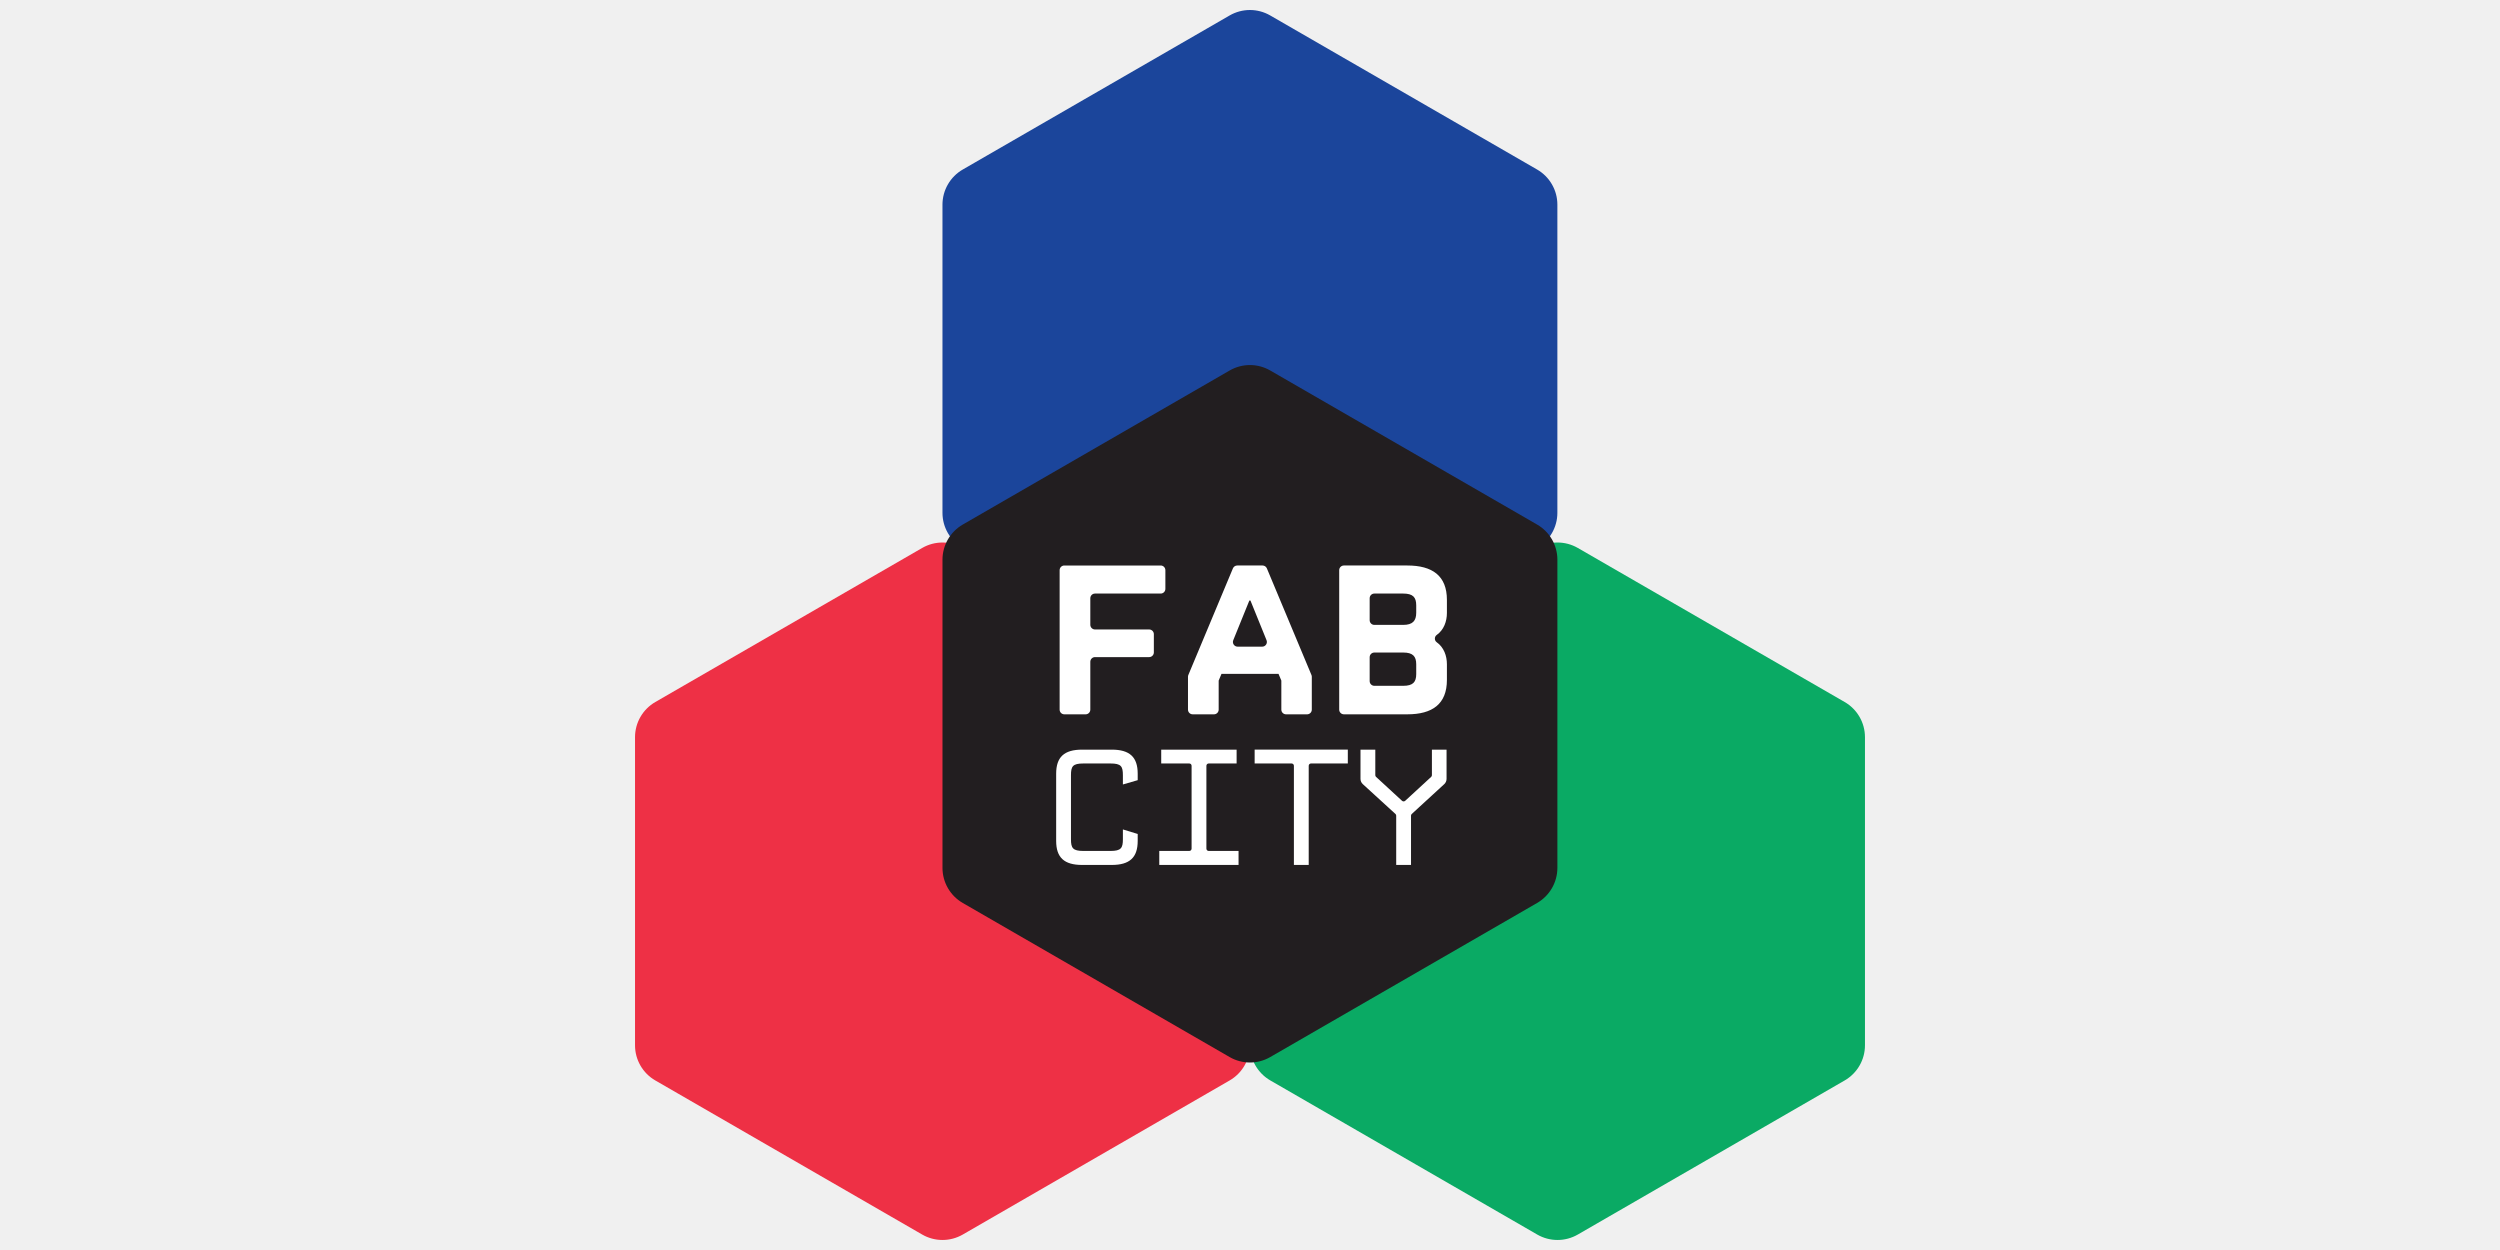
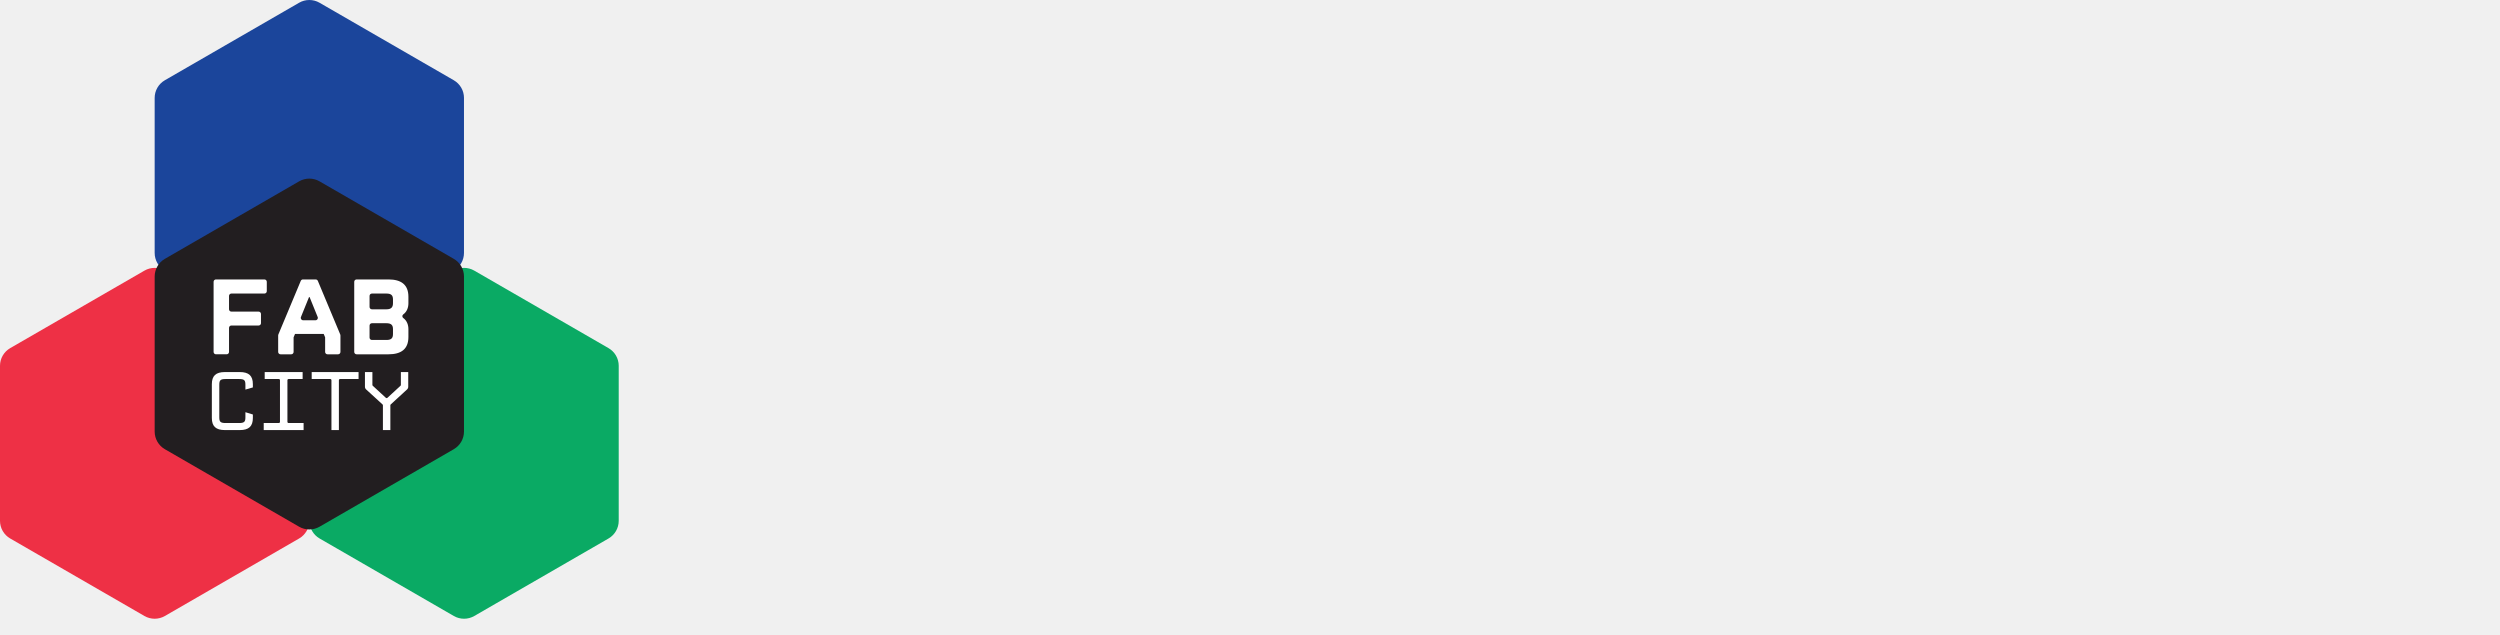
- <svg xmlns="http://www.w3.org/2000/svg" version="1.1" id="Layer_3" x="0px" y="0px" width="500px" height="250px" viewBox="0 0 500 250" enable-background="new 0 0 500 250" xml:space="preserve">
+ <svg xmlns="http://www.w3.org/2000/svg" version="1.1" id="Layer_3" x="0px" y="0px" width="529.969px" height="134.481px" viewBox="0 0 529.969 134.481" enable-background="new 0 0 529.969 134.481" xml:space="preserve">
  <g>
    <g>
-       <path fill="#0AAA64" d="M254.07,140.405l53.378-30.815c2.51-1.449,5.602-1.449,8.111,0l53.378,30.815    c2.51,1.449,4.056,4.127,4.056,7.025v61.634c0,2.898-1.546,5.576-4.056,7.025l-53.378,30.82c-2.51,1.449-5.603,1.449-8.113,0    l-53.378-30.82c-2.51-1.449-4.056-4.127-4.056-7.025v-61.634C250.014,144.533,251.56,141.855,254.07,140.405z" />
-       <path fill="#EE3045" d="M131.063,140.405l53.378-30.815c2.51-1.449,5.602-1.449,8.111,0l53.378,30.815    c2.51,1.449,4.056,4.127,4.056,7.025v61.634c0,2.898-1.546,5.576-4.056,7.025l-53.378,30.82c-2.51,1.449-5.603,1.449-8.113,0    l-53.378-30.82c-2.51-1.449-4.056-4.127-4.056-7.025v-61.634C127.006,144.533,128.553,141.855,131.063,140.405z" />
-       <path fill="#1B459B" d="M192.553,33.904L245.93,3.089c2.51-1.449,5.602-1.449,8.111,0l53.378,30.815    c2.51,1.449,4.056,4.127,4.056,7.025v61.634c0,2.898-1.546,5.576-4.056,7.025l-53.378,30.82c-2.51,1.449-5.603,1.449-8.113,0    l-53.378-30.82c-2.51-1.449-4.056-4.127-4.056-7.025V40.929C188.496,38.031,190.043,35.353,192.553,33.904z" />
-       <path fill="#221E20" d="M192.554,104.911l53.378-30.815c2.51-1.449,5.602-1.449,8.111,0l53.378,30.815    c2.51,1.449,4.056,4.127,4.056,7.025v61.634c0,2.898-1.546,5.576-4.056,7.025l-53.378,30.82c-2.51,1.449-5.603,1.449-8.113,0    l-53.378-30.82c-2.51-1.449-4.056-4.127-4.056-7.025v-61.634C188.498,109.038,190.044,106.36,192.554,104.911z" />
+       <path fill="#0AAA64" d="M67.751,73.797l28.461-16.43c1.338-0.773,2.987-0.773,4.325,0l28.461,16.43    c1.338,0.773,2.163,2.201,2.163,3.746v32.864c0,1.545-0.824,2.973-2.163,3.746l-28.461,16.433c-1.338,0.773-2.987,0.773-4.326,0    L67.75,114.152c-1.338-0.773-2.163-2.201-2.163-3.746V77.543C65.588,75.997,66.412,74.569,67.751,73.797z" />
+       <path fill="#EE3045" d="M2.163,73.797l28.461-16.43c1.338-0.773,2.987-0.773,4.325,0l28.461,16.43    c1.338,0.773,2.163,2.201,2.163,3.746v32.864c0,1.545-0.824,2.973-2.163,3.746l-28.461,16.433c-1.338,0.773-2.987,0.773-4.326,0    L2.163,114.152C0.824,113.379,0,111.951,0,110.406V77.543C0,75.997,0.824,74.569,2.163,73.797z" />
+       <path fill="#1B459B" d="M34.949,17.01l28.461-16.43c1.338-0.773,2.987-0.773,4.325,0l28.461,16.43    c1.338,0.773,2.163,2.201,2.163,3.746v32.864c0,1.545-0.824,2.973-2.163,3.746L67.736,73.798c-1.338,0.773-2.987,0.773-4.326,0    L34.949,57.365c-1.338-0.773-2.163-2.201-2.163-3.746V20.756C32.787,19.21,33.611,17.782,34.949,17.01z" />
+       <path fill="#221E20" d="M34.95,54.871l28.461-16.43c1.338-0.773,2.987-0.773,4.325,0l28.461,16.43    c1.338,0.773,2.163,2.201,2.163,3.746V91.48c0,1.545-0.824,2.973-2.163,3.746L67.737,111.66c-1.338,0.773-2.987,0.773-4.326,0    L34.95,95.226c-1.338-0.773-2.163-2.201-2.163-3.746V58.617C32.787,57.072,33.612,55.644,34.95,54.871z" />
    </g>
    <g>
      <g>
-         <path fill="#FFFFFF" d="M218.063,119.65v5.306c0,0.518,0.42,0.938,0.938,0.938h10.831c0.518,0,0.938,0.42,0.938,0.938v3.65     c0,0.518-0.42,0.938-0.938,0.938h-10.831c-0.518,0-0.938,0.42-0.938,0.938v9.57c0,0.518-0.42,0.938-0.938,0.938h-4.261     c-0.518,0-0.938-0.42-0.938-0.938v-27.89c0-0.518,0.42-0.938,0.938-0.938h19.274c0.518,0,0.938,0.42,0.938,0.938v3.737     c0,0.518-0.42,0.938-0.938,0.938h-13.137C218.483,118.712,218.063,119.131,218.063,119.65z" />
-         <path fill="#FFFFFF" d="M262.36,135.35v6.577c0,0.518-0.42,0.938-0.938,0.938h-4.216c-0.518,0-0.938-0.42-0.938-0.938v-5.808     l-0.566-1.349H244.3l-0.566,1.349v5.808c0,0.518-0.42,0.938-0.938,0.938h-4.26c-0.518,0-0.938-0.42-0.938-0.938v-6.577     c0-0.124,0.025-0.247,0.073-0.362l8.912-21.313c0.146-0.349,0.487-0.576,0.865-0.576h5.061c0.378,0,0.719,0.227,0.865,0.576     l8.912,21.313C262.336,135.103,262.36,135.226,262.36,135.35z M247.521,129.331h4.918c0.666,0,1.119-0.674,0.869-1.291     l-3.219-7.935h-0.218l-3.219,7.935C246.402,128.657,246.855,129.331,247.521,129.331z" />
-         <path fill="#FFFFFF" d="M267.841,114.037c0-0.518,0.42-0.938,0.938-0.938h12.683c5.005,0,7.92,2.046,7.92,6.875v2.611     c0,1.679-0.596,3.384-2.048,4.415c-0.479,0.34-0.479,1.1,0,1.44c1.452,1.031,2.048,2.736,2.048,4.414v3.135     c0,4.829-2.915,6.875-7.92,6.875h-12.683c-0.518,0-0.938-0.42-0.938-0.938V114.037z M280.635,124.979     c1.915,0,2.61-0.826,2.61-2.436v-1.48c0-1.61-0.652-2.351-2.61-2.351h-5.764c-0.518,0-0.938,0.42-0.938,0.938v4.391     c0,0.518,0.42,0.938,0.938,0.938H280.635z M280.635,137.163c1.958,0,2.61-0.739,2.61-2.349v-1.959c0-1.61-0.696-2.349-2.61-2.349     h-5.764c-0.518,0-0.938,0.42-0.938,0.938v4.781c0,0.518,0.42,0.938,0.938,0.938H280.635z" />
+         <path fill="#FFFFFF" d="M48.551,62.729v2.829c0,0.276,0.224,0.5,0.5,0.5h5.775c0.276,0,0.5,0.224,0.5,0.5v1.946     c0,0.276-0.224,0.5-0.5,0.5h-5.775c-0.276,0-0.5,0.224-0.5,0.5v5.102c0,0.276-0.224,0.5-0.5,0.5h-2.272     c-0.276,0-0.5-0.224-0.5-0.5V59.737c0-0.276,0.224-0.5,0.5-0.5h10.277c0.276,0,0.5,0.224,0.5,0.5v1.992     c0,0.276-0.224,0.5-0.5,0.5h-7.005C48.775,62.229,48.551,62.453,48.551,62.729z" />
+         <path fill="#FFFFFF" d="M72.171,71.101v3.507c0,0.276-0.224,0.5-0.5,0.5h-2.248c-0.276,0-0.5-0.224-0.5-0.5v-3.097l-0.302-0.719     h-6.08l-0.302,0.719v3.097c0,0.276-0.224,0.5-0.5,0.5h-2.271c-0.276,0-0.5-0.224-0.5-0.5v-3.507c0-0.066,0.013-0.132,0.039-0.193     l4.752-11.364c0.078-0.186,0.26-0.307,0.461-0.307h2.698c0.202,0,0.384,0.121,0.461,0.307l4.752,11.364     C72.158,70.969,72.171,71.035,72.171,71.101z M64.259,67.892h2.622c0.355,0,0.597-0.359,0.463-0.688l-1.716-4.231h-0.116     l-1.716,4.231C63.662,67.532,63.904,67.892,64.259,67.892z" />
+         <path fill="#FFFFFF" d="M75.093,59.737c0-0.276,0.224-0.5,0.5-0.5h6.762c2.669,0,4.223,1.091,4.223,3.666v1.392     c0,0.895-0.318,1.804-1.092,2.354c-0.256,0.182-0.255,0.587,0,0.768c0.774,0.55,1.092,1.459,1.092,2.354v1.671     c0,2.575-1.554,3.666-4.223,3.666h-6.762c-0.276,0-0.5-0.224-0.5-0.5V59.737z M81.915,65.571c1.021,0,1.392-0.44,1.392-1.299     v-0.789c0-0.858-0.348-1.254-1.392-1.254h-3.074c-0.276,0-0.5,0.224-0.5,0.5v2.341c0,0.276,0.224,0.5,0.5,0.5H81.915z      M81.915,72.068c1.044,0,1.392-0.394,1.392-1.252v-1.045c0-0.858-0.371-1.252-1.392-1.252h-3.074c-0.276,0-0.5,0.224-0.5,0.5     v2.549c0,0.276,0.224,0.5,0.5,0.5H81.915z" />
      </g>
    </g>
    <g>
-       <path fill="#FFFFFF" d="M222.343,149.927h-5.914c-3.594,0-5.197,1.484-5.197,4.81v13.443c0,3.326,1.603,4.809,5.197,4.809h5.914    c3.594,0,5.197-1.483,5.197-4.809v-1.388l-2.962-0.907v1.973c0,1.75-0.36,2.332-2.493,2.332h-5.397    c-2.133,0-2.494-0.582-2.494-2.332V155.06c0-1.803,0.344-2.364,2.494-2.364h5.397c2.149,0,2.493,0.561,2.493,2.364v1.834    l2.962-0.86v-1.297C227.54,151.41,225.937,149.927,222.343,149.927z" />
-       <path fill="#FFFFFF" d="M241.28,169.73v-16.576c0-0.253,0.206-0.458,0.459-0.458h5.584v-2.769h-15.08v2.769h5.617    c0.253,0,0.458,0.205,0.458,0.458v16.576c0,0.253-0.205,0.459-0.458,0.459h-6.005v2.8h15.856v-2.8h-5.972    C241.486,170.189,241.28,169.983,241.28,169.73z" />
-       <path fill="#FFFFFF" d="M250.927,152.695h7.394c0.253,0,0.459,0.205,0.459,0.458v19.835h2.962v-19.835    c0-0.253,0.206-0.458,0.459-0.458h7.362v-2.769h-18.635V152.695z" />
-       <path fill="#FFFFFF" d="M286.382,149.927v5.11c0,0.128-0.054,0.251-0.148,0.337l-5.201,4.791c-0.17,0.156-0.453,0.156-0.622,0    l-5.202-4.791c-0.094-0.086-0.148-0.209-0.148-0.337v-5.11h-2.962v5.851c0,0.396,0.168,0.778,0.461,1.046l6.532,5.971    c0.094,0.086,0.149,0.209,0.149,0.338v9.857h2.962v-9.858c0-0.128,0.054-0.252,0.148-0.338l6.503-5.971    c0.291-0.268,0.458-0.648,0.458-1.044v-5.852H286.382z" />
+       <path fill="#FFFFFF" d="M50.834,78.873H47.68c-1.916,0-2.771,0.791-2.771,2.565v7.168c0,1.774,0.855,2.564,2.771,2.564h3.153    c1.916,0,2.771-0.791,2.771-2.564v-0.74l-1.58-0.484v1.052c0,0.933-0.192,1.243-1.329,1.243h-2.877c-1.138,0-1.33-0.31-1.33-1.243    V81.61c0-0.961,0.183-1.261,1.33-1.261h2.877c1.146,0,1.329,0.299,1.329,1.261v0.978l1.58-0.459v-0.691    C53.605,79.664,52.75,78.873,50.834,78.873z" />
+       <path fill="#FFFFFF" d="M60.931,89.432v-8.838c0-0.135,0.11-0.244,0.245-0.244h2.977v-1.476h-8.041v1.476h2.995    c0.135,0,0.244,0.11,0.244,0.244v8.838c0,0.135-0.11,0.245-0.244,0.245h-3.202v1.493h8.454v-1.493h-3.184    C61.041,89.677,60.931,89.567,60.931,89.432z" />
+       <path fill="#FFFFFF" d="M66.075,80.35h3.942c0.135,0,0.245,0.11,0.245,0.244V91.17h1.579V80.594c0-0.135,0.11-0.244,0.245-0.244    h3.925v-1.476h-9.936V80.35z" />
+       <path fill="#FFFFFF" d="M84.98,78.873v2.724c0,0.068-0.029,0.134-0.079,0.18l-2.773,2.555c-0.091,0.083-0.241,0.083-0.331,0    l-2.774-2.555c-0.05-0.046-0.079-0.112-0.079-0.18v-2.724h-1.58v3.12c0,0.211,0.09,0.415,0.246,0.558l3.483,3.184    c0.05,0.046,0.079,0.111,0.079,0.18v5.256h1.579v-5.256c0-0.068,0.029-0.134,0.079-0.18l3.467-3.184    c0.155-0.143,0.244-0.346,0.244-0.556v-3.12H84.98z" />
    </g>
  </g>
</svg>
